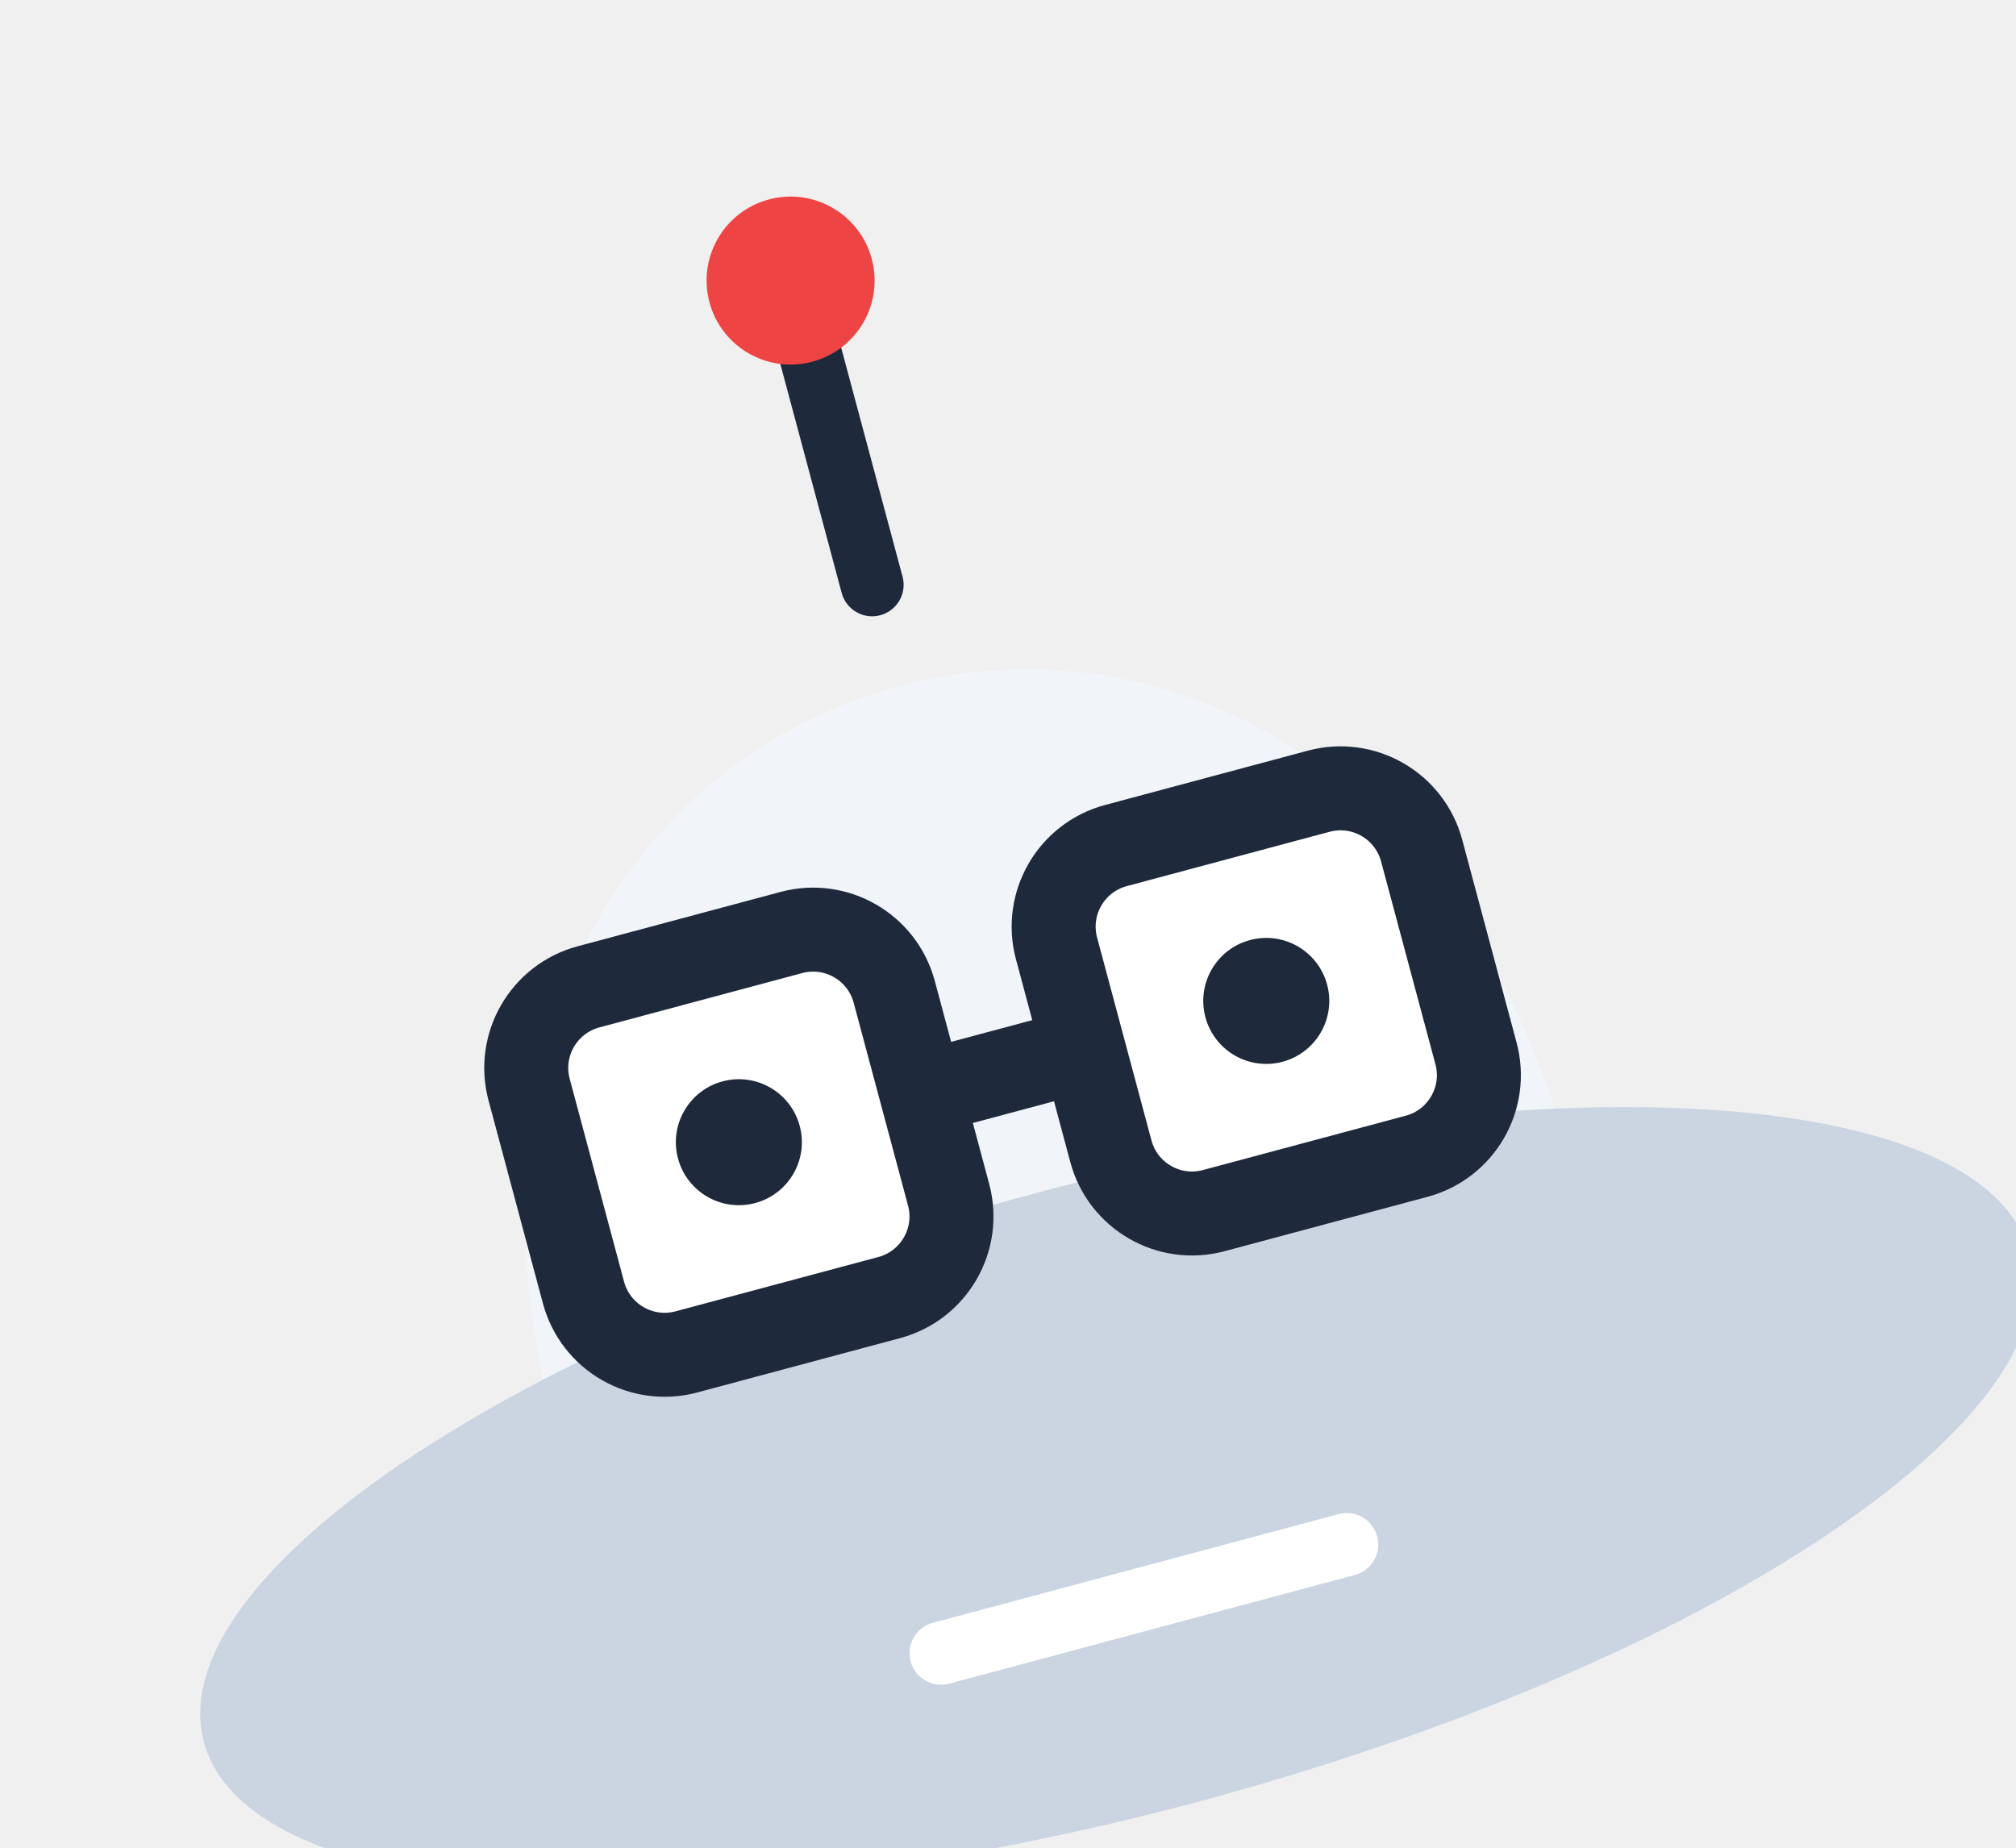
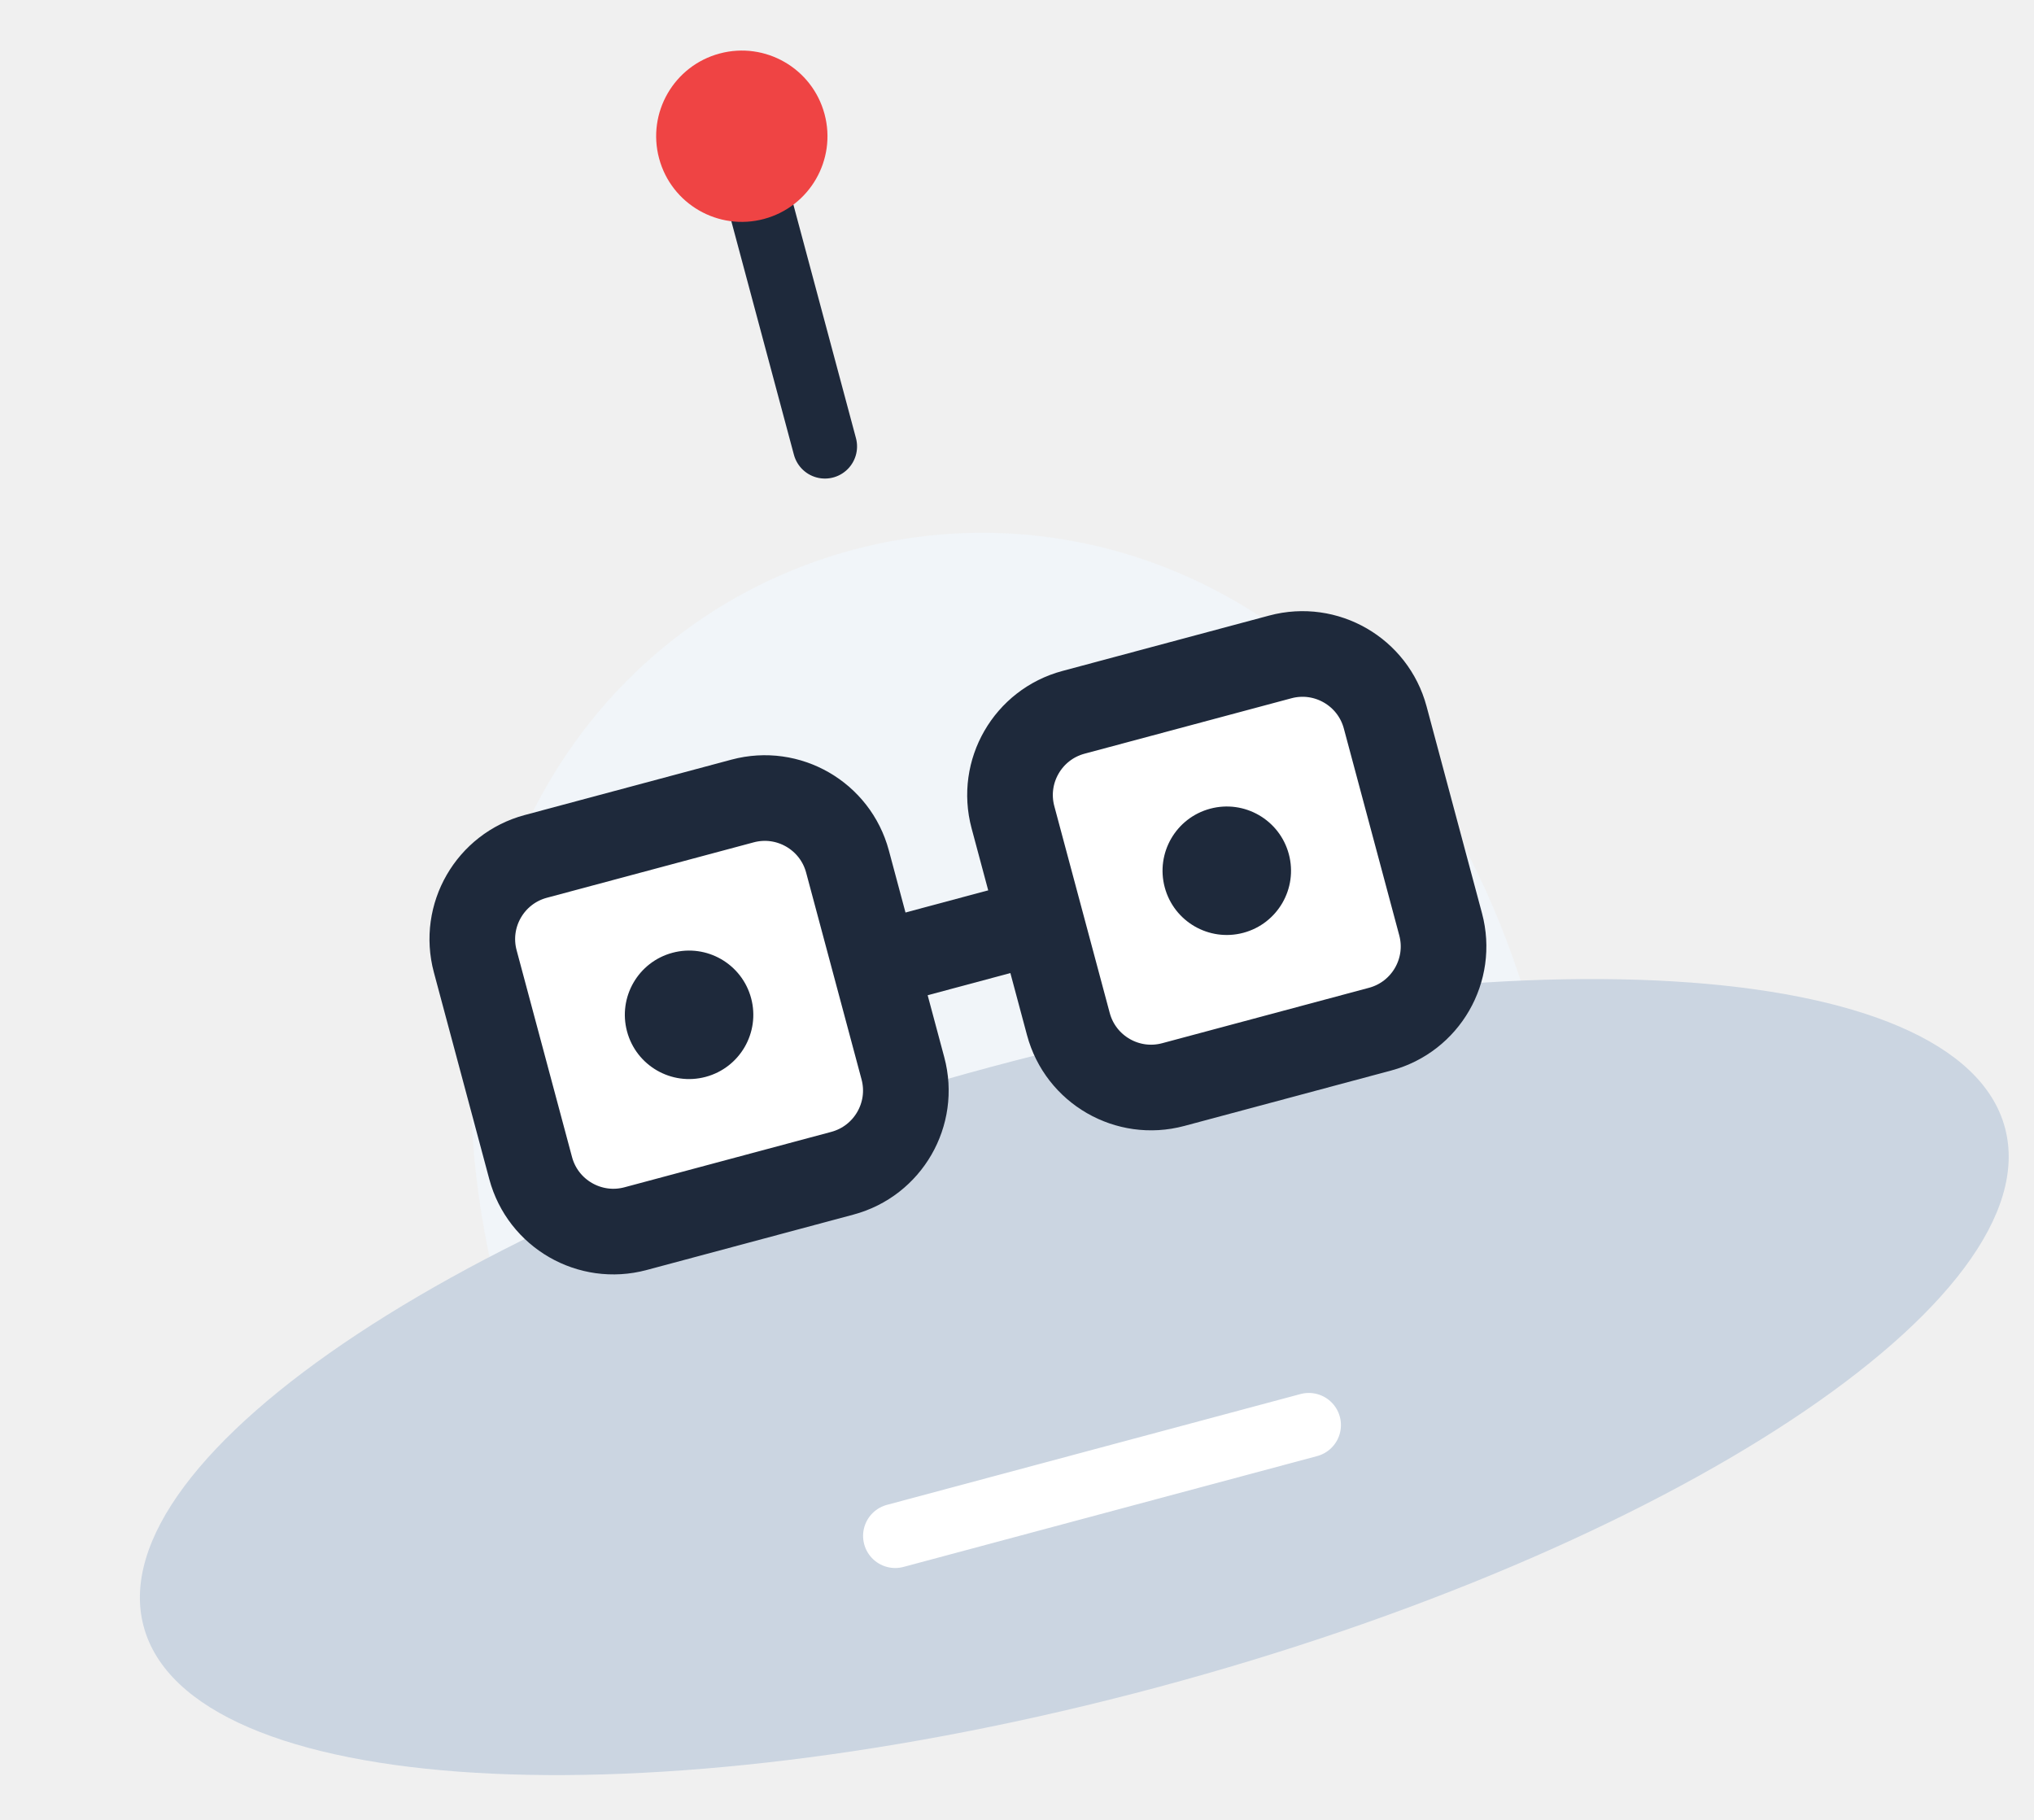
- <svg xmlns="http://www.w3.org/2000/svg" viewBox="2 -2 96 88">
+ <svg xmlns="http://www.w3.org/2000/svg" viewBox="5 5 95 85">
  <g transform="rotate(-15 50 50) translate(0, 5)">
    <path d="M 25 55 C 25 15, 75 15, 75 55 Z" fill="#F1F5F9" opacity="0.9" />
    <ellipse cx="50" cy="65" rx="45" ry="15" fill="#CBD5E1" />
    <line x1="50" y1="20" x2="50" y2="5" stroke="#1E293B" stroke-width="3" stroke-linecap="round" />
    <circle cx="50" cy="5" r="4" fill="#EF4444" />
    <rect x="28" y="35" width="18" height="18" rx="4" fill="#FFFFFF" stroke="#1E293B" stroke-width="4" />
    <rect x="54" y="35" width="18" height="18" rx="4" fill="#FFFFFF" stroke="#1E293B" stroke-width="4" />
    <line x1="46" y1="44" x2="54" y2="44" stroke="#1E293B" stroke-width="4" />
    <circle cx="37" cy="44" r="3" fill="#1E293B" />
    <circle cx="63" cy="44" r="3" fill="#1E293B" />
    <path d="M 40 70 L 60 70" stroke="#FFFFFF" stroke-width="3" stroke-linecap="round" />
  </g>
</svg>
